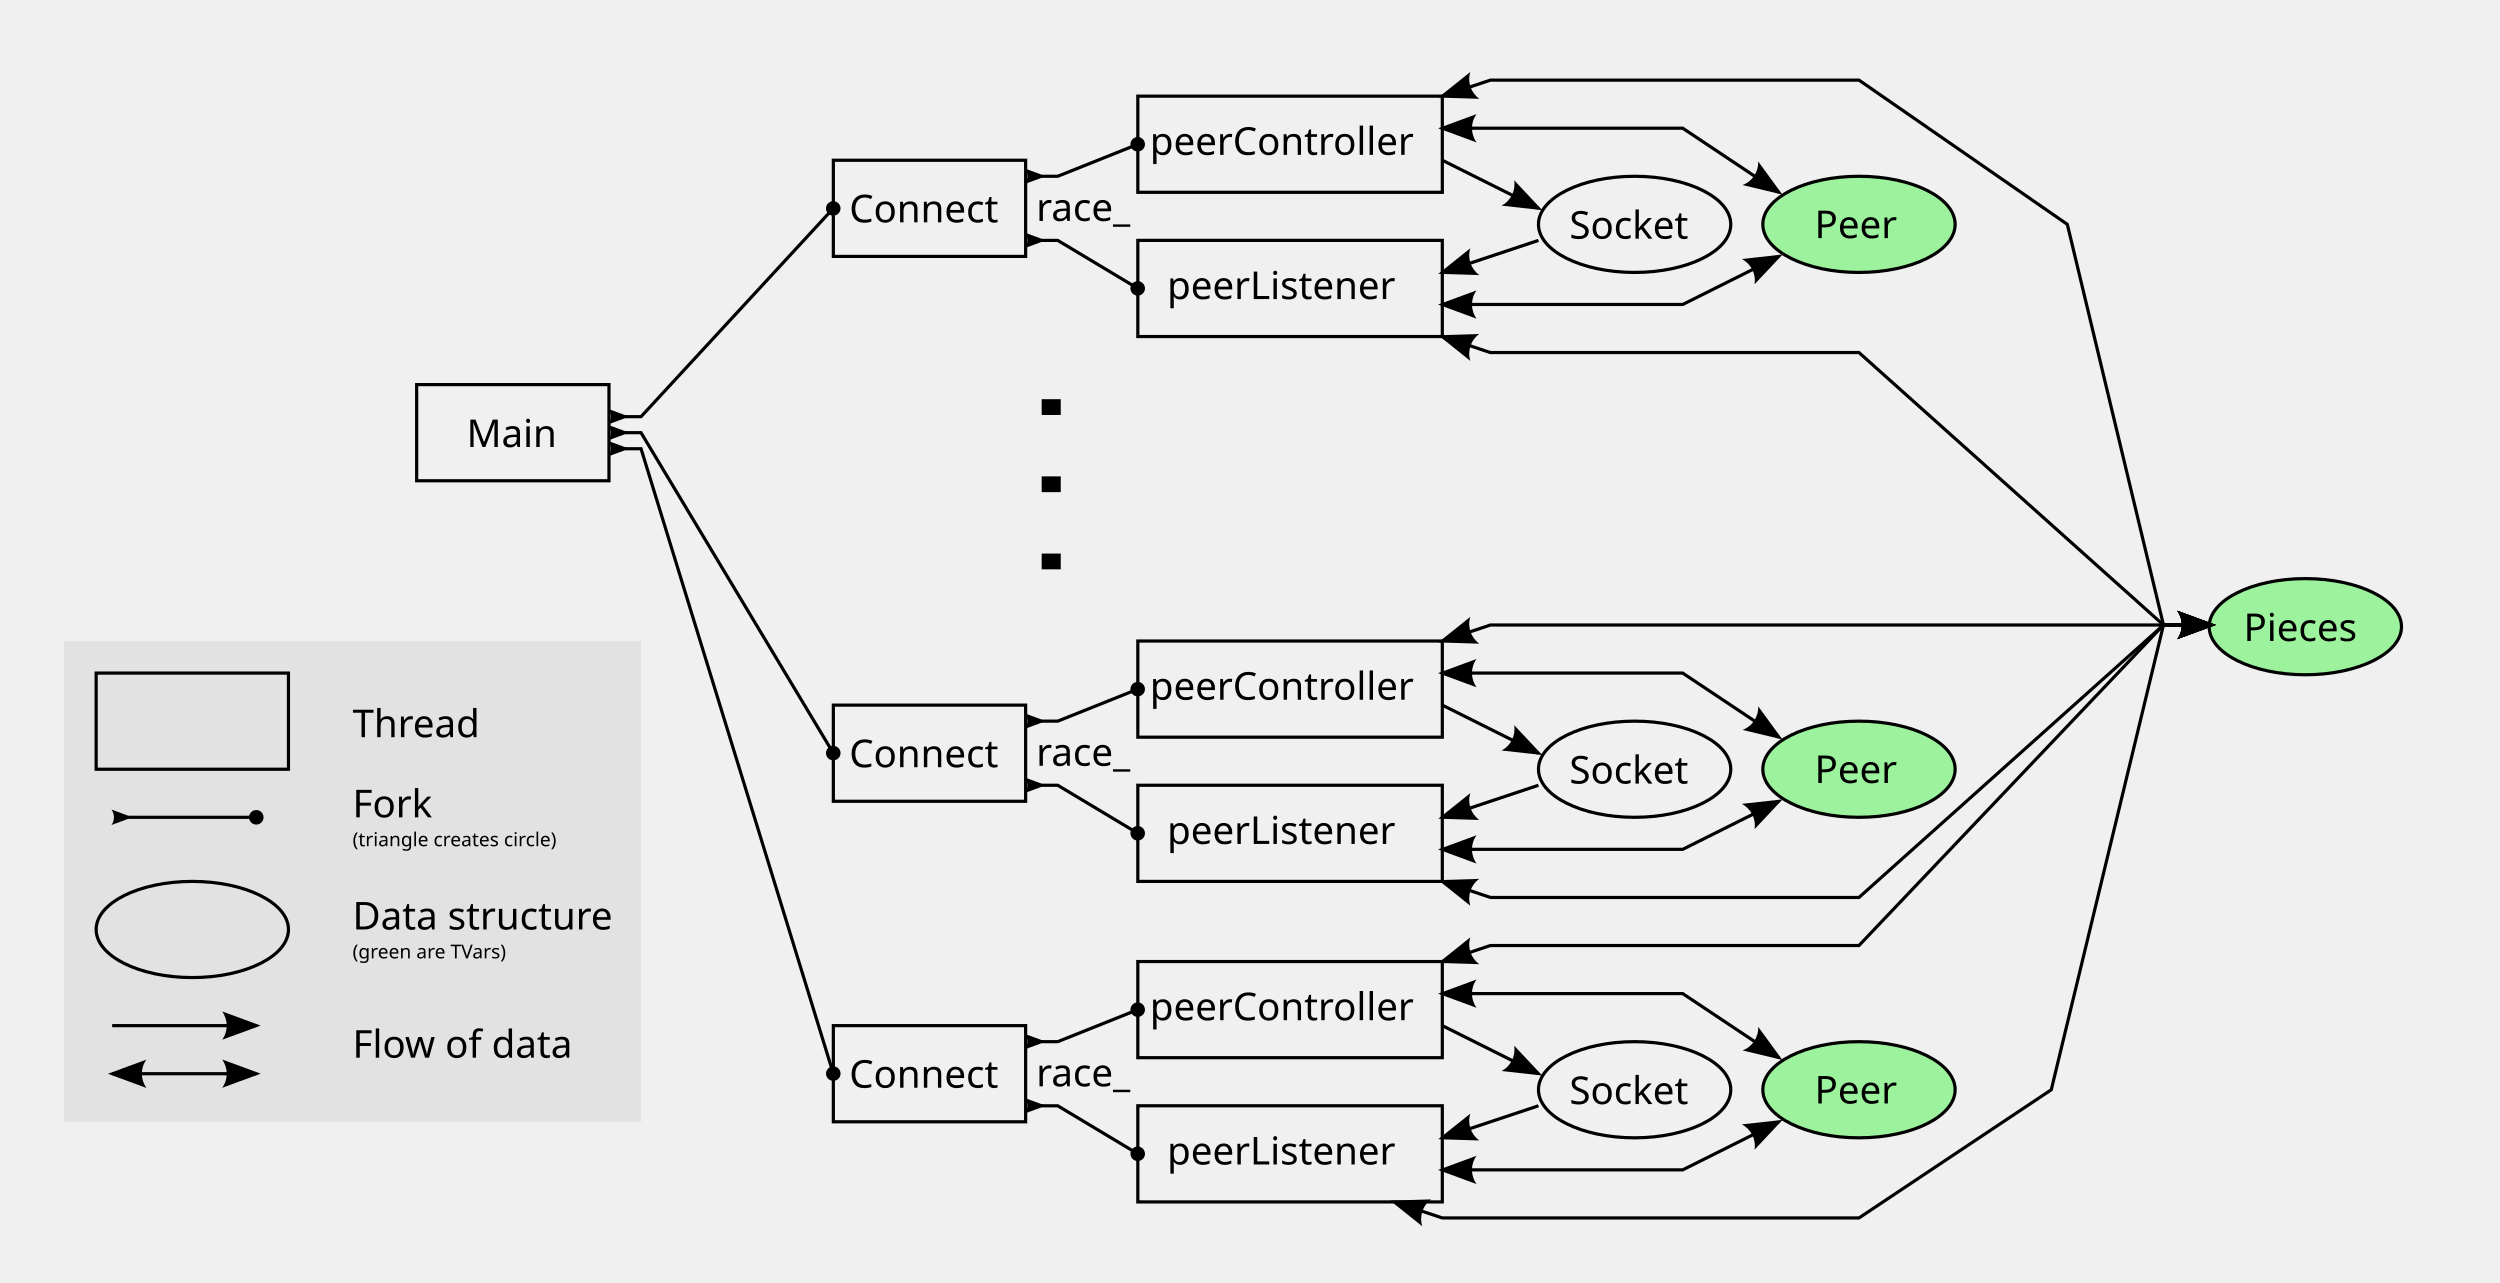
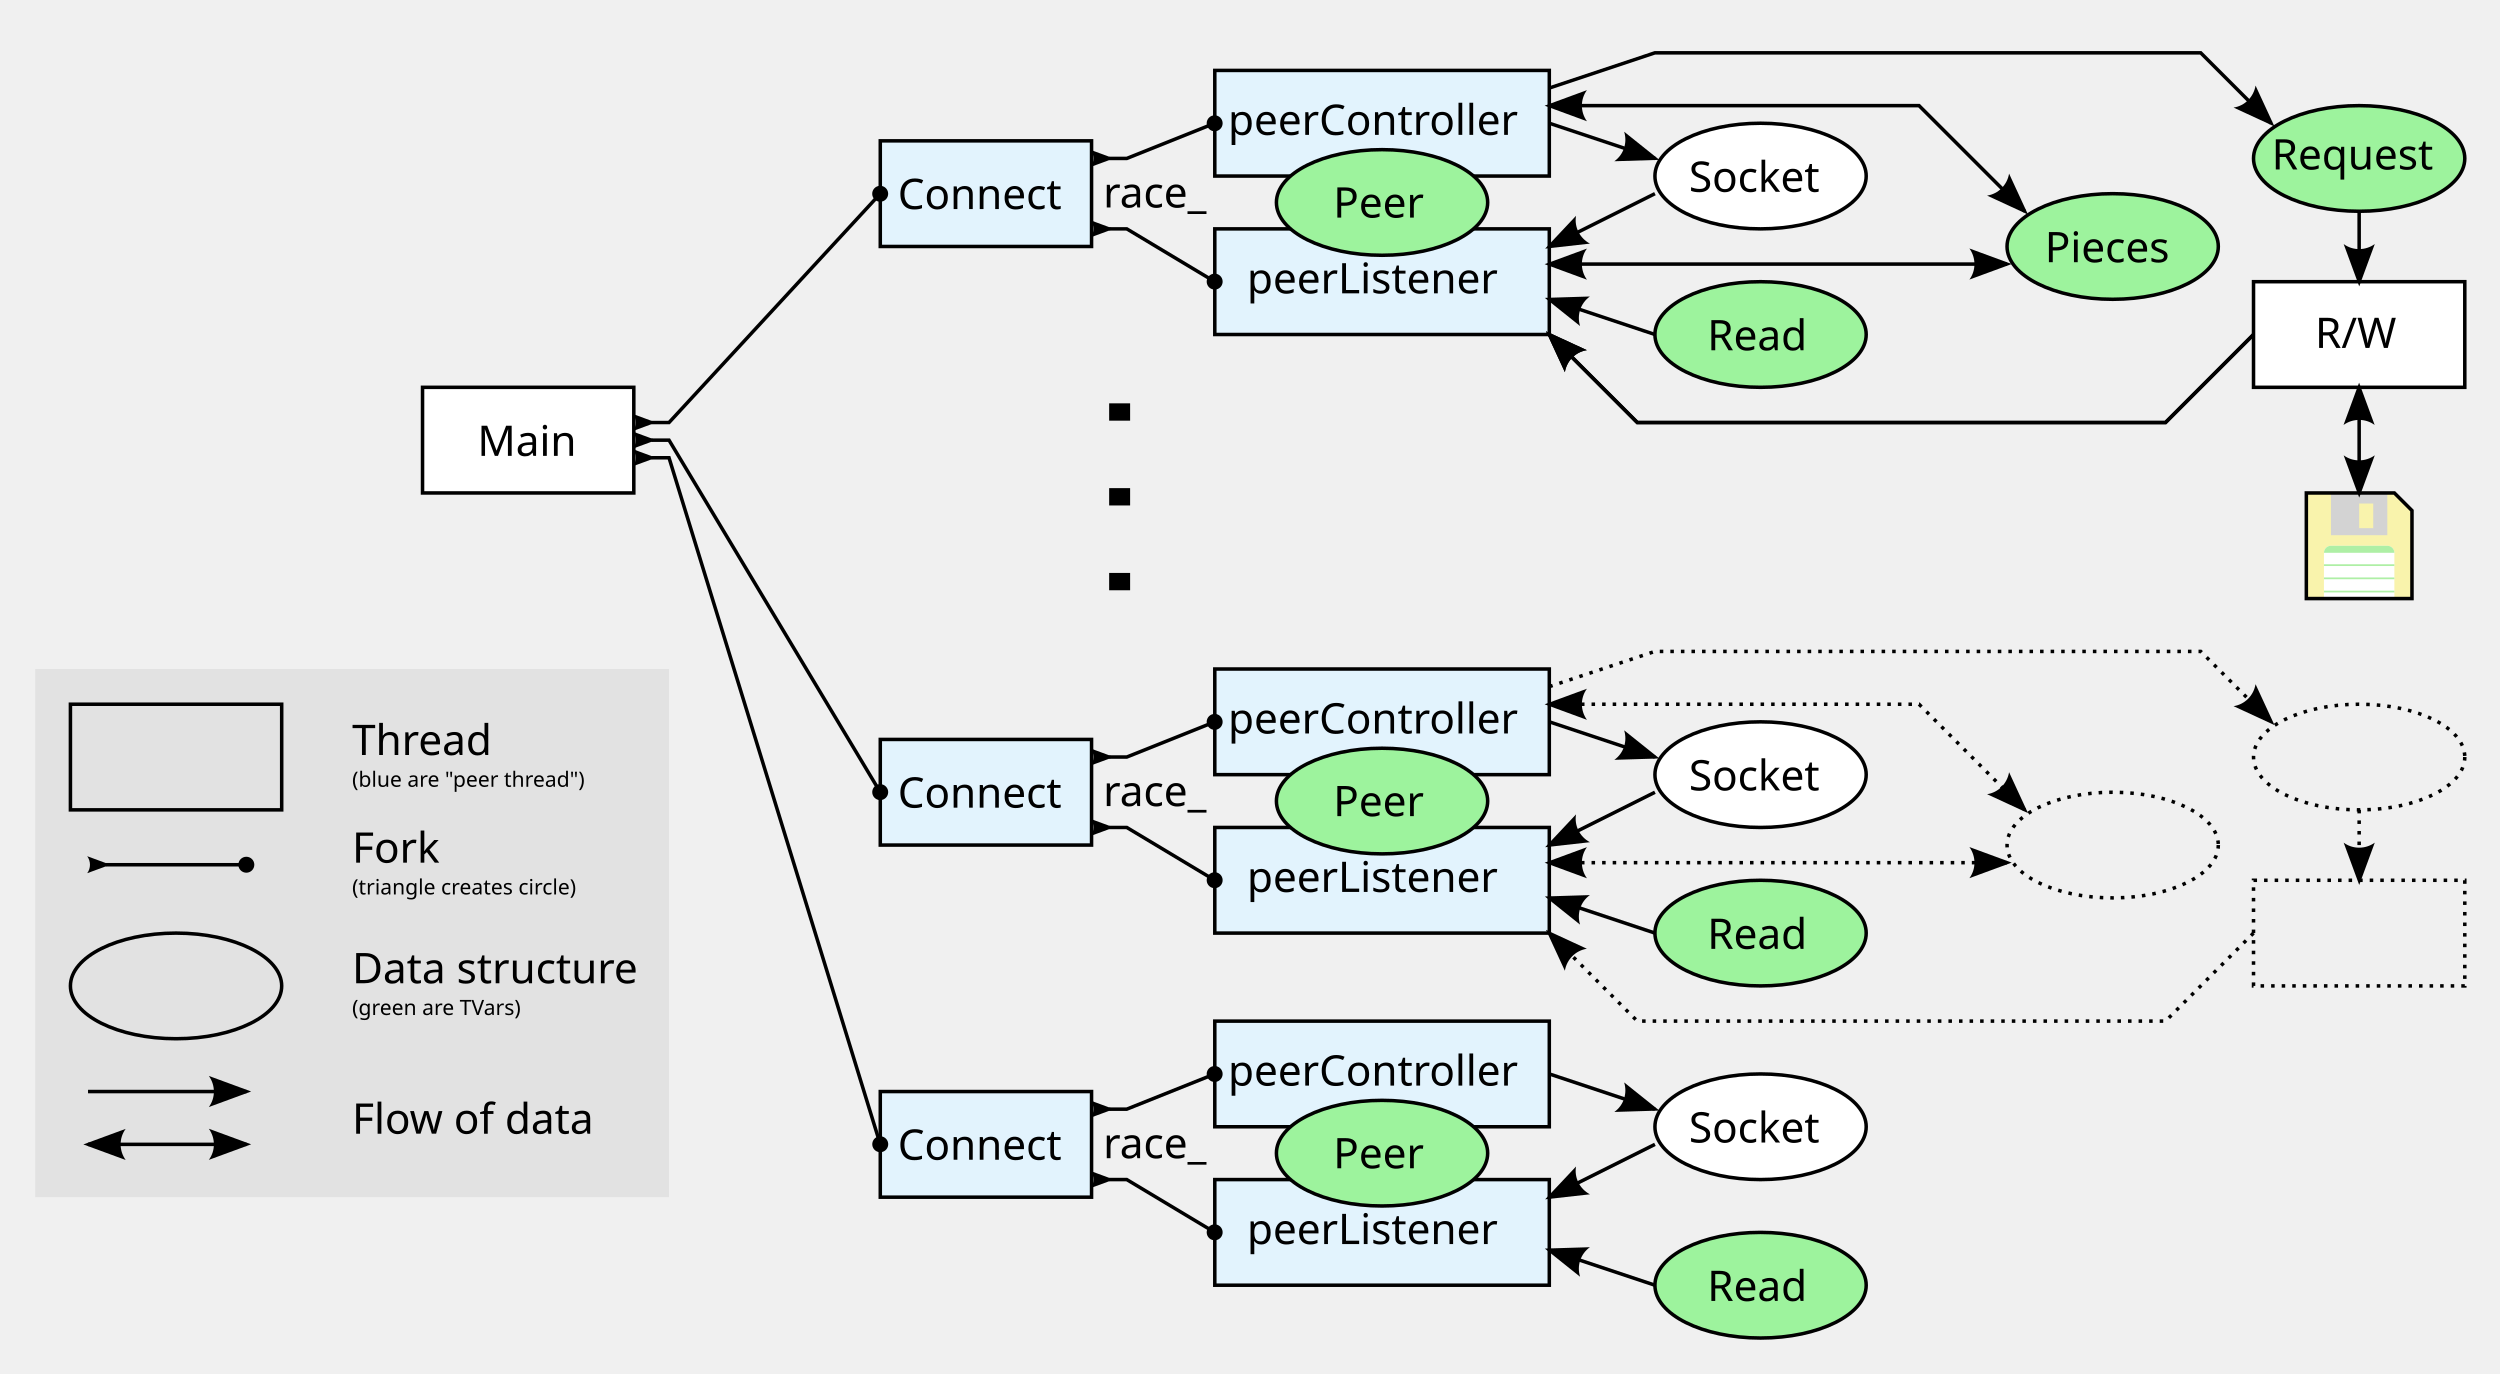
- <svg xmlns="http://www.w3.org/2000/svg" xmlns:xlink="http://www.w3.org/1999/xlink" width="780" height="400" id="svg2" version="1.1">
+ <svg xmlns="http://www.w3.org/2000/svg" xmlns:xlink="http://www.w3.org/1999/xlink" width="710" height="390" id="svg2" version="1.1">
  <defs id="defs4">
    <marker orient="auto" refY="0" refX="0" id="SquareM" style="overflow:visible">
      <path id="path3900" d="M -5,-5 -5,5 5,5 5,-5 -5,-5 z" style="fill-rule:evenodd;stroke:#000000;stroke-width:1pt;marker-start:none" transform="scale(0.4,0.4)" />
    </marker>
    <marker style="overflow:visible" id="DistanceStart" refX="0" refY="0" orient="auto">
      <g id="g2300">
        <path style="fill:none;stroke:#ffffff;stroke-width:1.15;stroke-linecap:square" d="M 0,0 2,0" id="path2306" />
        <path style="fill:#000000;fill-rule:evenodd;stroke:none" d="M 0,0 13,4 9,0 13,-4 0,0 z" id="path2302" />
        <path style="fill:none;stroke:#000000;stroke-width:1;stroke-linecap:square" d="M 0,-4 0,40" id="path2304" />
      </g>
    </marker>
    <marker orient="auto" refY="0" refX="0" id="Arrow2Mstart" style="overflow:visible">
      <path id="path3850" style="font-size:12px;fill-rule:evenodd;stroke-width:0.625;stroke-linejoin:round" d="M 8.719,4.034 -2.207,0.016 8.719,-4.002 c -1.745,2.372 -1.735,5.617 -6e-7,8.035 z" transform="scale(0.6,0.6)" />
    </marker>
    <marker orient="auto" refY="0" refX="0" id="DotM" style="overflow:visible">
      <path id="path3891" d="m -2.5,-1 c 0,2.76 -2.24,5 -5,5 -2.76,0 -5,-2.24 -5,-5 0,-2.76 2.24,-5 5,-5 2.76,0 5,2.24 5,5 z" style="fill-rule:evenodd;stroke:#000000;stroke-width:1pt;marker-start:none;marker-end:none" transform="matrix(0.4,0,0,0.4,2.96,0.4)" />
    </marker>
    <marker orient="auto" refY="0" refX="0" id="DotL" style="overflow:visible">
      <path id="path3888" d="m -2.5,-1 c 0,2.76 -2.24,5 -5,5 -2.76,0 -5,-2.24 -5,-5 0,-2.76 2.24,-5 5,-5 2.76,0 5,2.24 5,5 z" style="fill-rule:evenodd;stroke:#000000;stroke-width:1pt;marker-start:none;marker-end:none" transform="matrix(0.8,0,0,0.8,5.92,0.8)" />
    </marker>
    <marker orient="auto" refY="0" refX="0" id="Arrow2Lstart" style="overflow:visible">
      <path id="path3844" style="font-size:12px;fill-rule:evenodd;stroke-width:0.625;stroke-linejoin:round" d="M 8.719,4.034 -2.207,0.016 8.719,-4.002 c -1.745,2.372 -1.735,5.617 -6e-7,8.035 z" transform="matrix(1.1,0,0,1.1,1.1,0)" />
    </marker>
    <marker orient="auto" refY="0" refX="0" id="Arrow2Lend" style="overflow:visible">
      <path id="path3847" style="font-size:12px;fill-rule:evenodd;stroke-width:0.625;stroke-linejoin:round" d="M 8.719,4.034 -2.207,0.016 8.719,-4.002 c -1.745,2.372 -1.735,5.617 -6e-7,8.035 z" transform="matrix(-1.1,0,0,-1.1,-1.1,0)" />
    </marker>
    <marker orient="auto" refY="0" refX="0" id="Arrow2Mend" style="overflow:visible">
      <path id="path3853" style="font-size:12px;fill-rule:evenodd;stroke-width:0.625;stroke-linejoin:round" d="M 8.719,4.034 -2.207,0.016 8.719,-4.002 c -1.745,2.372 -1.735,5.617 -6e-7,8.035 z" transform="scale(-0.6,-0.6)" />
    </marker>
    <marker orient="auto" refY="0" refX="0" id="Arrow1Mend" style="overflow:visible">
      <path id="path3835" d="M 0,0 5,-5 -12.5,0 5,5 0,0 z" style="fill-rule:evenodd;stroke:#000000;stroke-width:1pt;marker-start:none" transform="matrix(-0.4,0,0,-0.4,-4,0)" />
    </marker>
    <marker orient="auto" refY="0" refX="0" id="Arrow1Lend" style="overflow:visible">
      <path id="path3829" d="M 0,0 5,-5 -12.5,0 5,5 0,0 z" style="fill-rule:evenodd;stroke:#000000;stroke-width:1pt;marker-start:none" transform="matrix(-0.8,0,0,-0.8,-10,0)" />
    </marker>
  </defs>
-   <g id="layer1" transform="translate(120,-632.3622)">
-     <path style="fill:#9df39d;fill-opacity:1;stroke:#000000;stroke-width:1;stroke-linecap:butt;stroke-linejoin:miter;stroke-miterlimit:4;stroke-opacity:1;stroke-dasharray:none;stroke-dashoffset:0" id="path3811" d="m 400,227 c 0,8.284 -13.431,15 -30,15 -16.569,0 -30,-6.716 -30,-15 0,-8.284 13.431,-15 30,-15 16.569,0 30,6.716 30,15 z" transform="translate(229.2656,600.8885)" />
-     <rect style="fill:none;stroke:#000000;stroke-opacity:1" id="rect2987" width="60" height="30" x="10" y="752.362" />
+   <g id="layer1" transform="translate(110,-642.3622)">
+     <path style="fill:#9df39d;fill-opacity:1;stroke:#000000;stroke-width:1;stroke-linecap:butt;stroke-linejoin:miter;stroke-miterlimit:4;stroke-opacity:1;stroke-dasharray:none;stroke-dashoffset:0" id="path3811" d="m 400,227 c 0,8.284 -13.431,15 -30,15 -16.569,0 -30,-6.716 -30,-15 0,-8.284 13.431,-15 30,-15 16.569,0 30,6.716 30,15 z" transform="translate(120,485.3622)" />
+     <rect style="fill:#ffffff;fill-opacity:1;stroke:#000000;stroke-opacity:1" id="rect2987" width="60" height="30" x="10" y="752.362" />
    <text xml:space="preserve" style="font-size:12px;font-style:normal;font-variant:normal;font-weight:normal;font-stretch:normal;line-height:125%;letter-spacing:0px;word-spacing:0px;fill:#000000;fill-opacity:1;stroke:none;font-family:Andale Mono;-inkscape-font-specification:Andale Mono" x="25.595" y="771.836" id="text3757">
      <tspan id="tspan3759" x="25.595" y="771.836" style="font-family:'Andale ';-inkscape-font-specification:'Andale '">Main</tspan>
    </text>
-     <text xml:space="preserve" style="font-size:12px;font-style:normal;font-variant:normal;font-weight:normal;font-stretch:normal;line-height:125%;letter-spacing:0px;word-spacing:0px;fill:#000000;fill-opacity:1;stroke:none;font-family:Andale Mono;-inkscape-font-specification:Andale Mono" x="580" y="832.362" id="text3807">
-       <tspan id="tspan3809" x="580" y="832.362" style="font-family:'Andale ';-inkscape-font-specification:'Andale '">Pieces</tspan>
+     <text xml:space="preserve" style="font-size:12px;font-style:normal;font-variant:normal;font-weight:normal;font-stretch:normal;line-height:125%;letter-spacing:0px;word-spacing:0px;fill:#000000;fill-opacity:1;stroke:none;font-family:Andale Mono;-inkscape-font-specification:Andale Mono" x="470.734" y="716.836" id="text3807">
+       <tspan id="tspan3809" x="470.734" y="716.836" style="font-family:'Andale ';-inkscape-font-specification:'Andale '">Pieces</tspan>
    </text>
    <g id="g5060" transform="translate(-5,-80)">
-       <path style="fill:#9df39d;fill-opacity:1;stroke:#000000;stroke-width:1;stroke-linecap:butt;stroke-linejoin:miter;stroke-miterlimit:4;stroke-opacity:1;stroke-dasharray:none;stroke-dashoffset:0" id="path3817" d="m 400,227 c 0,8.284 -13.431,15 -30,15 -16.569,0 -30,-6.716 -30,-15 0,-8.284 13.431,-15 30,-15 16.569,0 30,6.716 30,15 z" transform="translate(95,555.3622)" />
+       <rect style="fill:#e2f3fd;fill-opacity:1;stroke:#000000;stroke-opacity:1" id="rect3795" width="60" height="30" x="145" y="762.362" />
+       <g id="g5639">
+         <g id="g5648">
+           <rect y="742.362" x="240" height="30" width="95" id="rect3797" style="fill:#e2f3fd;fill-opacity:1;stroke:#000000;stroke-width:1;stroke-linecap:butt;stroke-linejoin:miter;stroke-miterlimit:4;stroke-opacity:1;stroke-dasharray:none;stroke-dashoffset:0" />
+           <rect style="fill:#e2f3fd;fill-opacity:1;stroke:#000000;stroke-width:1;stroke-linecap:butt;stroke-linejoin:miter;stroke-miterlimit:4;stroke-opacity:1;stroke-dasharray:none;stroke-dashoffset:0" id="rect3799" width="95" height="30" x="240" y="787.362" />
+         </g>
+       </g>
+       <path transform="translate(25,545.3622)" d="m 400,227 c 0,8.284 -13.431,15 -30,15 -16.569,0 -30,-6.716 -30,-15 0,-8.284 13.431,-15 30,-15 16.569,0 30,6.716 30,15 z" id="path4862" style="fill:#ffffff;fill-opacity:1;stroke:#000000;stroke-width:1;stroke-linecap:butt;stroke-linejoin:miter;stroke-miterlimit:4;stroke-opacity:1;stroke-dasharray:none;stroke-dashoffset:0" />
      <text id="text3765" y="781.73" x="149.978" style="font-size:12px;font-style:normal;font-variant:normal;font-weight:normal;font-stretch:normal;line-height:125%;letter-spacing:0px;word-spacing:0px;fill:#000000;fill-opacity:1;stroke:none;font-family:Andale Mono;-inkscape-font-specification:Andale Mono" xml:space="preserve">
        <tspan style="font-family:Andale;-inkscape-font-specification:Andale" y="781.73" x="149.978" id="tspan3767">Connect</tspan>
      </text>
      <text id="text3781" y="760.673" x="243.766" style="font-size:12px;font-style:normal;font-variant:normal;font-weight:normal;font-stretch:normal;line-height:125%;letter-spacing:0px;word-spacing:0px;fill:#000000;fill-opacity:1;stroke:none;font-family:Andale Mono;-inkscape-font-specification:Andale Mono" xml:space="preserve">
        <tspan y="760.673" x="243.766" id="tspan3783" style="font-family:Andale;-inkscape-font-specification:Andale">peerController</tspan>
      </text>
      <text id="text3785" y="805.673" x="249.145" style="font-size:12px;font-style:normal;font-variant:normal;font-weight:normal;font-stretch:normal;line-height:125%;letter-spacing:0px;word-spacing:0px;fill:#000000;fill-opacity:1;stroke:none;font-family:Andale Mono;-inkscape-font-specification:Andale Mono" xml:space="preserve">
        <tspan y="805.673" x="249.145" id="tspan3787" style="font-family:Andale;-inkscape-font-specification:Andale">peerListener</tspan>
      </text>
-       <rect style="fill:none;stroke:#000000;stroke-opacity:1" id="rect3795" width="60" height="30" x="145" y="762.362" />
-       <rect y="742.362" x="240" height="30" width="95" id="rect3797" style="fill:none;stroke:#000000;stroke-width:1;stroke-linecap:butt;stroke-linejoin:miter;stroke-miterlimit:4;stroke-opacity:1;stroke-dasharray:none;stroke-dashoffset:0" />
-       <rect style="fill:none;stroke:#000000;stroke-width:1;stroke-linecap:butt;stroke-linejoin:miter;stroke-miterlimit:4;stroke-opacity:1;stroke-dasharray:none;stroke-dashoffset:0" id="rect3799" width="95" height="30" x="240" y="787.362" />
-       <text xml:space="preserve" style="font-size:12px;font-style:normal;font-variant:normal;font-weight:normal;font-stretch:normal;line-height:125%;letter-spacing:0px;word-spacing:0px;fill:#000000;fill-opacity:1;stroke:none;font-family:Andale Mono;-inkscape-font-specification:Andale Mono" x="451.151" y="786.651" id="text3813">
-         <tspan id="tspan3815" x="451.151" y="786.651" style="font-family:'Andale ';-inkscape-font-specification:'Andale '">Peer</tspan>
-       </text>
+       <g id="g5634" transform="translate(2.5,0)">
+         <g id="g5643">
+           <path style="fill:#9df39d;fill-opacity:1;stroke:#000000;stroke-width:1;stroke-linecap:butt;stroke-linejoin:miter;stroke-miterlimit:4;stroke-opacity:1;stroke-dasharray:none;stroke-dashoffset:0" id="path3817" d="m 400,227 c 0,8.284 -13.431,15 -30,15 -16.569,0 -30,-6.716 -30,-15 0,-8.284 13.431,-15 30,-15 16.569,0 30,6.716 30,15 z" transform="translate(-85,552.8622)" />
+           <text xml:space="preserve" style="font-size:12px;font-style:normal;font-variant:normal;font-weight:normal;font-stretch:normal;line-height:125%;letter-spacing:0px;word-spacing:0px;fill:#000000;fill-opacity:1;stroke:none;font-family:Andale Mono;-inkscape-font-specification:Andale Mono" x="271.151" y="784.151" id="text3813">
+             <tspan id="tspan3815" x="271.151" y="784.151" style="font-family:'Andale ';-inkscape-font-specification:'Andale '">Peer</tspan>
+           </text>
+         </g>
+       </g>
      <g id="g5088">
        <path style="fill:none;stroke:#000000;stroke-width:1px;stroke-linecap:butt;stroke-linejoin:miter;stroke-opacity:1;marker-start:url(#Arrow2Mend);marker-mid:none;marker-end:url(#DotM)" d="m 210,767.362 5,0 25,-10" id="path3819" />
        <path style="fill:none;stroke:#000000;stroke-width:1px;stroke-linecap:butt;stroke-linejoin:miter;stroke-opacity:1;marker-start:url(#Arrow2Mend);marker-mid:none;marker-end:url(#DotM)" d="m 210,787.362 5,0 25,15" id="path3821" />
      </g>
      <text id="text4831" y="781.291" x="208.303" style="font-size:12px;font-style:normal;font-variant:normal;font-weight:normal;font-stretch:normal;line-height:125%;letter-spacing:0px;word-spacing:0px;fill:#000000;fill-opacity:1;stroke:none;font-family:Andale Mono;-inkscape-font-specification:Andale Mono" xml:space="preserve">
        <tspan style="font-family:Andale;-inkscape-font-specification:Andale" y="781.291" x="208.303" id="tspan4833">race_</tspan>
      </text>
-       <path id="path4843" d="m 365,787.362 -30,10" style="fill:none;stroke:#000000;stroke-width:1px;stroke-linecap:butt;stroke-linejoin:miter;stroke-opacity:1;marker-end:url(#Arrow2Lend)" />
-       <text id="text4858" y="786.836" x="374.653" style="font-size:12px;font-style:normal;font-variant:normal;font-weight:normal;font-stretch:normal;line-height:125%;letter-spacing:0px;word-spacing:0px;fill:#000000;fill-opacity:1;stroke:none;font-family:Andale Mono;-inkscape-font-specification:Andale Mono" xml:space="preserve">
-         <tspan style="font-family:'Andale ';-inkscape-font-specification:'Andale '" y="786.836" x="374.653" id="tspan4860">Socket</tspan>
+       <path id="path4843" d="m 365,777.362 -30,15" style="fill:none;stroke:#000000;stroke-width:1px;stroke-linecap:butt;stroke-linejoin:miter;stroke-opacity:1;marker-end:url(#Arrow2Lend)" />
+       <text id="text4858" y="776.836" x="374.653" style="font-size:12px;font-style:normal;font-variant:normal;font-weight:normal;font-stretch:normal;line-height:125%;letter-spacing:0px;word-spacing:0px;fill:#000000;fill-opacity:1;stroke:none;font-family:Andale Mono;-inkscape-font-specification:Andale Mono" xml:space="preserve">
+         <tspan style="font-family:'Andale ';-inkscape-font-specification:'Andale '" y="776.836" x="374.653" id="tspan4860">Socket</tspan>
      </text>
-       <path transform="translate(25,555.3622)" d="m 400,227 c 0,8.284 -13.431,15 -30,15 -16.569,0 -30,-6.716 -30,-15 0,-8.284 13.431,-15 30,-15 16.569,0 30,6.716 30,15 z" id="path4862" style="fill:none;stroke:#000000;stroke-width:1;stroke-linecap:butt;stroke-linejoin:miter;stroke-miterlimit:4;stroke-opacity:1;stroke-dasharray:none;stroke-dashoffset:0" />
-       <path id="path4864" d="m 335,807.362 75,0 30,-15" style="fill:none;stroke:#000000;stroke-width:1px;stroke-linecap:butt;stroke-linejoin:miter;stroke-opacity:1;marker-start:url(#Arrow2Lstart);marker-end:url(#Arrow2Lend)" />
-       <path style="fill:none;stroke:#000000;stroke-width:1px;stroke-linecap:butt;stroke-linejoin:miter;stroke-opacity:1;marker-start:url(#Arrow2Lstart);marker-end:url(#Arrow2Lend)" d="m 335,752.362 75,0 30,20" id="path4866" />
-       <path style="fill:none;stroke:#000000;stroke-width:1px;stroke-linecap:butt;stroke-linejoin:miter;stroke-opacity:1;marker-end:url(#Arrow2Lend)" d="m 335,762.362 30,15" id="path5096" />
+       <path id="path4864" d="m 335,807.362 30,10" style="fill:none;stroke:#000000;stroke-width:1px;stroke-linecap:butt;stroke-linejoin:miter;stroke-opacity:1;marker-start:url(#Arrow2Lstart);marker-end:none" />
+       <path style="fill:none;stroke:#000000;stroke-width:1px;stroke-linecap:butt;stroke-linejoin:miter;stroke-opacity:1;marker-end:url(#Arrow2Lend)" d="m 335,757.362 30,10" id="path5096" />
+       <path transform="translate(25,590.3622)" d="m 400,227 c 0,8.284 -13.431,15 -30,15 -16.569,0 -30,-6.716 -30,-15 0,-8.284 13.431,-15 30,-15 16.569,0 30,6.716 30,15 z" id="path4601" style="fill:#9df39d;fill-opacity:1;stroke:#000000;stroke-width:1;stroke-linecap:butt;stroke-linejoin:miter;stroke-miterlimit:4;stroke-opacity:1;stroke-dasharray:none;stroke-dashoffset:0" />
+       <text id="text4603" y="821.836" x="379.874" style="font-size:12px;font-style:normal;font-variant:normal;font-weight:normal;font-stretch:normal;line-height:125%;letter-spacing:0px;word-spacing:0px;fill:#000000;fill-opacity:1;stroke:none;font-family:Andale Mono;-inkscape-font-specification:Andale Mono" xml:space="preserve">
+         <tspan style="font-family:'Andale ';-inkscape-font-specification:'Andale '" y="821.836" x="379.874" id="tspan4605">Read</tspan>
+       </text>
    </g>
    <use x="0" y="0" xlink:href="#g5060" id="use5084" transform="translate(0,170)" width="768" height="512" />
    <use x="0" y="0" xlink:href="#g5060" id="use5086" transform="translate(0,270)" width="768" height="512" />
    <text xml:space="preserve" style="font-size:12px;font-style:normal;font-variant:normal;font-weight:normal;font-stretch:normal;line-height:125%;letter-spacing:0px;word-spacing:0px;fill:#000000;fill-opacity:1;stroke:none;font-family:Andale Mono;-inkscape-font-specification:Andale Mono" x="747.362" y="-205" id="text5092" transform="matrix(0,1,-1,0,0,0)">
      <tspan id="tspan5094" x="747.362" y="-205" style="font-size:40px">...</tspan>
    </text>
-     <path style="fill:none;stroke:#000000;stroke-width:1px;stroke-linecap:butt;stroke-linejoin:miter;stroke-opacity:1;marker-start:url(#Arrow2Lstart);marker-end:url(#Arrow2Lend)" d="m 330,367 15,5 115,0 95,-85 15,0" id="path5488" transform="translate(0,540.3622)" />
-     <path style="fill:none;stroke:#000000;stroke-width:1px;stroke-linecap:butt;stroke-linejoin:miter;stroke-opacity:1;marker-start:url(#Arrow2Lstart);marker-end:url(#Arrow2Lend)" d="m 330,292 15,-5 115,0 110,0" id="path5490" transform="translate(0,540.3622)" />
-     <path style="fill:none;stroke:#000000;stroke-width:1px;stroke-linecap:butt;stroke-linejoin:miter;stroke-opacity:1;marker-start:url(#Arrow2Lstart);marker-end:url(#Arrow2Lend)" d="m 330,392 15,-5 115,0 95,-100 15,0" id="path5492" transform="translate(0,540.3622)" />
-     <path style="fill:none;stroke:#000000;stroke-width:1px;stroke-linecap:butt;stroke-linejoin:miter;stroke-opacity:1;marker-start:url(#Arrow2Lstart);marker-end:url(#Arrow2Lend)" d="m 315,467 15,5 130,0 60,-40 35,-145 15,0" id="path5494" transform="translate(0,540.3622)" />
-     <path style="fill:none;stroke:#000000;stroke-width:1px;stroke-linecap:butt;stroke-linejoin:miter;stroke-opacity:1;marker-start:url(#Arrow2Lstart);marker-end:url(#Arrow2Lend)" d="m 330,197 15,5 115,0 95,85 15,0" id="path5496" transform="translate(0,540.3622)" />
-     <path style="fill:none;stroke:#000000;stroke-width:1px;stroke-linecap:butt;stroke-linejoin:miter;stroke-opacity:1;marker-start:url(#Arrow2Lstart);marker-end:url(#Arrow2Lend)" d="m 330,122 15,-5 115,0 65,45 30,125 15,0" id="path5498" transform="translate(0,540.3622)" />
    <path style="fill:none;stroke:#000000;stroke-width:1px;stroke-linecap:butt;stroke-linejoin:miter;stroke-opacity:1;marker-start:url(#Arrow2Mend);marker-mid:none;marker-end:url(#DotM)" d="m 75,222 5,0 60,-65" id="path6482" transform="translate(0,540.3622)" />
    <path style="fill:none;stroke:#000000;stroke-width:1px;stroke-linecap:butt;stroke-linejoin:miter;stroke-opacity:1;marker-start:url(#Arrow2Mend);marker-end:url(#DotM)" d="m 75,227 5,0 60,100" id="path6484" transform="translate(0,540.3622)" />
    <path style="fill:none;stroke:#000000;stroke-width:1px;stroke-linecap:butt;stroke-linejoin:miter;stroke-opacity:1;marker-start:url(#Arrow2Mend);marker-mid:none;marker-end:url(#DotM)" d="m 75,232 5,0 60,195" id="path6486" transform="translate(0,540.3622)" />
-     <rect style="fill:#e2e2e2;stroke:none;stroke-width:0.1;stroke-linecap:butt;stroke-linejoin:miter;stroke-miterlimit:4;stroke-opacity:1;stroke-dasharray:none;stroke-dashoffset:0;fill-opacity:1" id="rect8552" width="180" height="150" x="-100" y="832.362" />
+     <rect style="fill:#e2e2e2;fill-opacity:1;stroke:none" id="rect8552" width="180" height="150" x="-100" y="832.362" />
    <rect y="842.362" x="-90" height="30" width="60" id="rect8307" style="fill:none;stroke:#000000;stroke-opacity:1" />
-     <text id="text8309" y="862.362" x="-10" style="font-size:12px;font-style:normal;font-variant:normal;font-weight:normal;font-stretch:normal;line-height:125%;letter-spacing:0px;word-spacing:0px;fill:#000000;fill-opacity:1;stroke:none;font-family:Andale Mono;-inkscape-font-specification:Andale Mono" xml:space="preserve">
-       <tspan style="font-family:'Andale ';-inkscape-font-specification:'Andale '" y="862.362" x="-10" id="tspan8311">Thread</tspan>
+     <text id="text8309" y="856.787" x="-10" style="font-size:12px;font-style:normal;font-variant:normal;font-weight:normal;font-stretch:normal;line-height:125%;letter-spacing:0px;word-spacing:0px;fill:#000000;fill-opacity:1;stroke:none;font-family:Andale Mono;-inkscape-font-specification:Andale Mono" xml:space="preserve">
+       <tspan style="font-family:'Andale ';-inkscape-font-specification:'Andale '" y="856.787" x="-10" id="tspan8311">Thread</tspan>
+       <tspan style="font-size:6px;font-family:'Andale ';-inkscape-font-specification:'Andale '" y="865.807" x="-10" id="tspan3903">(blue are "peer thread")</tspan>
    </text>
    <path transform="translate(-430,695.3622)" d="m 400,227 c 0,8.284 -13.431,15 -30,15 -16.569,0 -30,-6.716 -30,-15 0,-8.284 13.431,-15 30,-15 16.569,0 30,6.716 30,15 z" id="path8313" style="fill:none;stroke:#000000;stroke-width:1;stroke-linecap:butt;stroke-linejoin:miter;stroke-miterlimit:4;stroke-opacity:1;stroke-dasharray:none;stroke-dashoffset:0" />
-     <text id="text8315" y="922.362" x="-10" style="font-size:12px;font-style:normal;font-variant:normal;font-weight:normal;font-stretch:normal;line-height:125%;letter-spacing:0px;word-spacing:0px;fill:#000000;fill-opacity:1;stroke:none;font-family:Andale Mono;-inkscape-font-specification:Andale Mono" xml:space="preserve">
-       <tspan style="font-family:'Andale ';-inkscape-font-specification:'Andale '" y="922.362" x="-10" id="tspan8317">Data structure</tspan>
-       <tspan style="font-size:6px;font-family:'Andale ';-inkscape-font-specification:'Andale '" y="931.382" x="-10" id="tspan8319">(green are TVars)</tspan>
+     <text id="text8315" y="921.602" x="-10" style="font-size:12px;font-style:normal;font-variant:normal;font-weight:normal;font-stretch:normal;line-height:125%;letter-spacing:0px;word-spacing:0px;fill:#000000;fill-opacity:1;stroke:none;font-family:Andale Mono;-inkscape-font-specification:Andale Mono" xml:space="preserve">
+       <tspan style="font-family:'Andale ';-inkscape-font-specification:'Andale '" y="921.602" x="-10" id="tspan8317">Data structure</tspan>
+       <tspan style="font-size:6px;font-family:'Andale ';-inkscape-font-specification:'Andale '" y="930.622" x="-10" id="tspan8319">(green are TVars)</tspan>
    </text>
-     <path id="path8321" d="m -80,887.362 40,0" style="fill:none;stroke:#000000;stroke-width:1px;stroke-linecap:butt;stroke-linejoin:miter;stroke-opacity:1;marker-start:url(#Arrow2Mend);marker-mid:none;marker-end:url(#DotM)" />
-     <path id="path8323" d="m -85,952.362 45,0" style="fill:none;stroke:#000000;stroke-width:1px;stroke-linecap:butt;stroke-linejoin:miter;stroke-opacity:1;marker-start:none;marker-end:url(#Arrow2Lend)" />
+     <path id="path8321" d="m -80,887.947 40,0" style="fill:none;stroke:#000000;stroke-width:1px;stroke-linecap:butt;stroke-linejoin:miter;stroke-opacity:1;marker-start:url(#Arrow2Mend);marker-mid:none;marker-end:url(#DotM)" />
    <text xml:space="preserve" style="font-size:12px;font-style:normal;font-variant:normal;font-weight:normal;font-stretch:normal;line-height:125%;letter-spacing:0px;word-spacing:0px;fill:#000000;fill-opacity:1;stroke:none;font-family:Andale Mono;-inkscape-font-specification:Andale Mono" x="-10" y="887.362" id="text8325">
      <tspan id="tspan8327" x="-10" y="887.362" style="font-family:'Andale ';-inkscape-font-specification:'Andale '">Fork</tspan>
      <tspan x="-10" y="896.382" style="font-size:6px;font-family:'Andale ';-inkscape-font-specification:'Andale '" id="tspan8329">(triangle creates circle)</tspan>
    </text>
-     <path style="fill:none;stroke:#000000;stroke-width:1px;stroke-linecap:butt;stroke-linejoin:miter;stroke-opacity:1;marker-start:url(#Arrow2Lstart);marker-end:url(#Arrow2Lend)" d="m -85,967.362 45,0" id="path8331" />
-     <text xml:space="preserve" style="font-size:12px;font-style:normal;font-variant:normal;font-weight:normal;font-stretch:normal;line-height:125%;letter-spacing:0px;word-spacing:0px;fill:#000000;fill-opacity:1;stroke:none;font-family:Andale Mono;-inkscape-font-specification:Andale Mono" x="-10" y="962.362" id="text8536">
-       <tspan x="-10" y="962.362" style="font-size:12px;font-family:'Andale ';-inkscape-font-specification:'Andale '" id="tspan8546">Flow of data</tspan>
+     <g id="g3905">
+       <path style="fill:none;stroke:#000000;stroke-width:1px;stroke-linecap:butt;stroke-linejoin:miter;stroke-opacity:1;marker-start:none;marker-end:url(#Arrow2Lend)" d="m -85,952.362 45,0" id="path8323" />
+       <path id="path8331" d="m -85,967.362 45,0" style="fill:none;stroke:#000000;stroke-width:1px;stroke-linecap:butt;stroke-linejoin:miter;stroke-opacity:1;marker-start:url(#Arrow2Lstart);marker-end:url(#Arrow2Lend)" />
+     </g>
+     <text xml:space="preserve" style="font-size:12px;font-style:normal;font-variant:normal;font-weight:normal;font-stretch:normal;line-height:125%;letter-spacing:0px;word-spacing:0px;fill:#000000;fill-opacity:1;stroke:none;font-family:Andale Mono;-inkscape-font-specification:Andale Mono" x="-10" y="964.336" id="text8536">
+       <tspan x="-10" y="964.336" style="font-size:12px;font-family:'Andale ';-inkscape-font-specification:'Andale '" id="tspan8546">Flow of data</tspan>
    </text>
+     <g id="g6366" transform="translate(20,85)">
+       <g transform="translate(-75,60)" id="g6354">
+         <g id="g4376" transform="translate(-130,-130)">
+           <path transform="translate(-120,632.3622)" id="path4338" d="m 850,135 0,30 30,0 0,-25 -5,-5 z" style="fill:#f9f3ac;fill-opacity:1;stroke:none" />
+           <path transform="translate(-120,632.3622)" id="path4340" d="m 857,135 0,12 16,0 0,-12 -16,0 z m 8,3 4,0 0,7 -4,0 0,-7 z" style="fill:#d3d3d3;fill-opacity:1;stroke:none" />
+           <g id="g4369">
+             <path style="fill:#ffffff;fill-opacity:1;stroke:none" d="m 857,150 c -1.108,0 -2,0.892 -2,2 l 0,3 0,3 0,7 20,0 0,-7 0,-3 0,-3 c 0,-1.108 -0.892,-2 -2,-2 l -16,0 z" transform="translate(-120,632.3622)" id="rect4357" />
+             <path style="fill:#aeefa5;fill-opacity:1;stroke:none" d="m 737,782.362 c -1.108,0 -2,0.892 -2,2 l 20,0 c 0,-1.108 -0.892,-2 -2,-2 z" id="rect4361" />
+             <path style="fill:none;stroke:#aeefa5;stroke-width:0.5;stroke-linecap:butt;stroke-linejoin:miter;stroke-miterlimit:4;stroke-opacity:1;stroke-dasharray:none" d="m 735,787.862 20,0" id="path4346" />
+             <path style="fill:none;stroke:#aeefa5;stroke-width:0.5;stroke-linecap:butt;stroke-linejoin:miter;stroke-miterlimit:4;stroke-opacity:1;stroke-dasharray:none" d="m 735,791.612 20,0" id="path4348" />
+             <path id="path4367" d="m 735,795.362 20,0" style="fill:none;stroke:#aeefa5;stroke-width:0.5;stroke-linecap:butt;stroke-linejoin:miter;stroke-miterlimit:4;stroke-opacity:1;stroke-dasharray:none" />
+           </g>
+         </g>
+         <path id="path4351" d="m 600,637.362 0,30 30,0 0,-25 -5,-5 z" style="fill:none;stroke:#000000;stroke-width:1px;stroke-linecap:butt;stroke-linejoin:miter;stroke-opacity:1" />
+       </g>
+       <rect y="637.362" x="510" height="30" width="60" id="rect3909" style="fill:#ffffff;fill-opacity:1;stroke:#000000;stroke-width:1;stroke-linecap:butt;stroke-linejoin:miter;stroke-miterlimit:4;stroke-opacity:1;stroke-dasharray:none;stroke-dashoffset:0" />
+       <text id="text3911" y="656.18" x="527.476" style="font-size:12px;font-style:normal;font-variant:normal;font-weight:normal;font-stretch:normal;line-height:125%;letter-spacing:0px;word-spacing:0px;fill:#000000;fill-opacity:1;stroke:none;font-family:Andale Mono;-inkscape-font-specification:Andale Mono" xml:space="preserve">
+         <tspan style="font-family:'Andale ';-inkscape-font-specification:'Andale '" y="656.18" x="527.476" id="tspan3913">R/W</tspan>
+       </text>
+       <path style="fill:#9df39d;fill-opacity:1;stroke:#000000;stroke-width:1;stroke-linecap:butt;stroke-linejoin:miter;stroke-miterlimit:4;stroke-opacity:1;stroke-dasharray:none;stroke-dashoffset:0" id="path3915" d="m 400,227 c 0,8.284 -13.431,15 -30,15 -16.569,0 -30,-6.716 -30,-15 0,-8.284 13.431,-15 30,-15 16.569,0 30,6.716 30,15 z" transform="translate(170,375.3622)" />
+       <text xml:space="preserve" style="font-size:12px;font-style:normal;font-variant:normal;font-weight:normal;font-stretch:normal;line-height:125%;letter-spacing:0px;word-spacing:0px;fill:#000000;fill-opacity:1;stroke:none;font-family:Andale Mono;-inkscape-font-specification:Andale Mono" x="515.171" y="605.488" id="text3917">
+         <tspan id="tspan3919" x="515.171" y="605.488" style="font-family:'Andale ';-inkscape-font-specification:'Andale '">Request</tspan>
+       </text>
+       <path style="fill:none;stroke:#000000;stroke-width:1px;stroke-linecap:butt;stroke-linejoin:miter;stroke-opacity:1;marker-start:none;marker-end:url(#Arrow2Lend)" d="m 540,617.362 0,20" id="path3921" />
+       <path id="path4336" d="m 540,667.362 0,30" style="fill:none;stroke:#000000;stroke-width:1px;stroke-linecap:butt;stroke-linejoin:miter;stroke-opacity:1;marker-start:url(#Arrow2Lstart);marker-end:url(#Arrow2Lend)" />
+     </g>
+     <path style="fill:none;stroke:#000000;stroke-width:1px;stroke-linecap:butt;stroke-linejoin:miter;stroke-opacity:1;marker-end:url(#Arrow2Lend)" d="m 450,35 30,-10 155,0 20,20" id="path6387" transform="translate(-120,632.3622)" />
+     <path style="fill:none;stroke:#000000;stroke-width:1px;stroke-linecap:butt;stroke-linejoin:miter;stroke-opacity:1;marker-end:url(#Arrow2Lend)" d="m 650,105 -25,25 -150,0 -25,-25" id="path6592" transform="translate(-120,632.3622)" />
+     <path style="fill:none;stroke:#000000;stroke-width:1px;stroke-linecap:butt;stroke-linejoin:miter;stroke-opacity:1;marker-start:url(#Arrow2Lstart);marker-end:url(#Arrow2Lend)" d="m 450,85 130,0" id="path6797" transform="translate(-120,632.3622)" />
+     <path style="fill:none;stroke:#000000;stroke-width:1px;stroke-linecap:butt;stroke-linejoin:miter;stroke-opacity:1;marker-start:url(#Arrow2Lstart);marker-end:url(#Arrow2Lend)" d="m 450,40 105,0 30,30" id="path6799" transform="translate(-120,632.3622)" />
+     <path transform="translate(-120,632.3622)" id="path7207" d="m 650,105 -25,25 -150,0 -25,-25" style="fill:none;stroke:#000000;stroke-width:1px;stroke-linecap:butt;stroke-linejoin:miter;stroke-opacity:1;marker-end:url(#Arrow2Lend)" />
+     <path id="path7213" d="m 330,837.362 30,-10 155,0 20,20" style="fill:none;stroke:#000000;stroke-width:1;stroke-linecap:butt;stroke-linejoin:miter;stroke-miterlimit:4;stroke-opacity:1;stroke-dasharray:1, 2;stroke-dashoffset:0;marker-end:url(#Arrow2Lend)" />
+     <path id="path7215" d="m 330,887.362 130,0" style="fill:none;stroke:#000000;stroke-width:1;stroke-linecap:butt;stroke-linejoin:miter;stroke-miterlimit:4;stroke-opacity:1;stroke-dasharray:1, 2;stroke-dashoffset:0;marker-start:url(#Arrow2Lstart);marker-end:url(#Arrow2Lend)" />
+     <path id="path7217" d="m 330,842.362 105,0 30,30" style="fill:none;stroke:#000000;stroke-width:1;stroke-linecap:butt;stroke-linejoin:miter;stroke-miterlimit:4;stroke-opacity:1;stroke-dasharray:1, 2;stroke-dashoffset:0;marker-start:url(#Arrow2Lstart);marker-end:url(#Arrow2Lend)" />
+     <path style="fill:none;stroke:#000000;stroke-width:1;stroke-linecap:butt;stroke-linejoin:miter;stroke-miterlimit:4;stroke-opacity:1;stroke-dasharray:1, 2;stroke-dashoffset:0;marker-end:url(#Arrow2Lend)" d="m 530,907.362 -25,25 -150,0 -25,-25" id="path7219" />
+     <path transform="translate(120,655.3622)" d="m 400,227 c 0,8.284 -13.431,15 -30,15 -16.569,0 -30,-6.716 -30,-15 0,-8.284 13.431,-15 30,-15 16.569,0 30,6.716 30,15 z" id="path7229" style="fill:none;stroke:#000000;stroke-width:1;stroke-linecap:butt;stroke-linejoin:miter;stroke-miterlimit:4;stroke-opacity:1;stroke-dasharray:1, 2;stroke-dashoffset:0" />
+     <rect y="892.362" x="530" height="30" width="60" id="rect7255" style="fill:none;stroke:#000000;stroke-width:1;stroke-linecap:butt;stroke-linejoin:miter;stroke-miterlimit:4;stroke-opacity:1;stroke-dasharray:1, 2;stroke-dashoffset:0" />
+     <path style="fill:none;stroke:#000000;stroke-width:1;stroke-linecap:butt;stroke-linejoin:miter;stroke-miterlimit:4;stroke-opacity:1;stroke-dasharray:1, 2;stroke-dashoffset:0" id="path7261" d="m 400,227 c 0,8.284 -13.431,15 -30,15 -16.569,0 -30,-6.716 -30,-15 0,-8.284 13.431,-15 30,-15 16.569,0 30,6.716 30,15 z" transform="translate(190,630.3622)" />
+     <path style="fill:none;stroke:#000000;stroke-width:1;stroke-linecap:butt;stroke-linejoin:miter;stroke-miterlimit:4;stroke-opacity:1;stroke-dasharray:1, 2;stroke-dashoffset:0;marker-start:none;marker-end:url(#Arrow2Lend)" d="m 560,872.362 0,20" id="path7267" />
  </g>
</svg>
